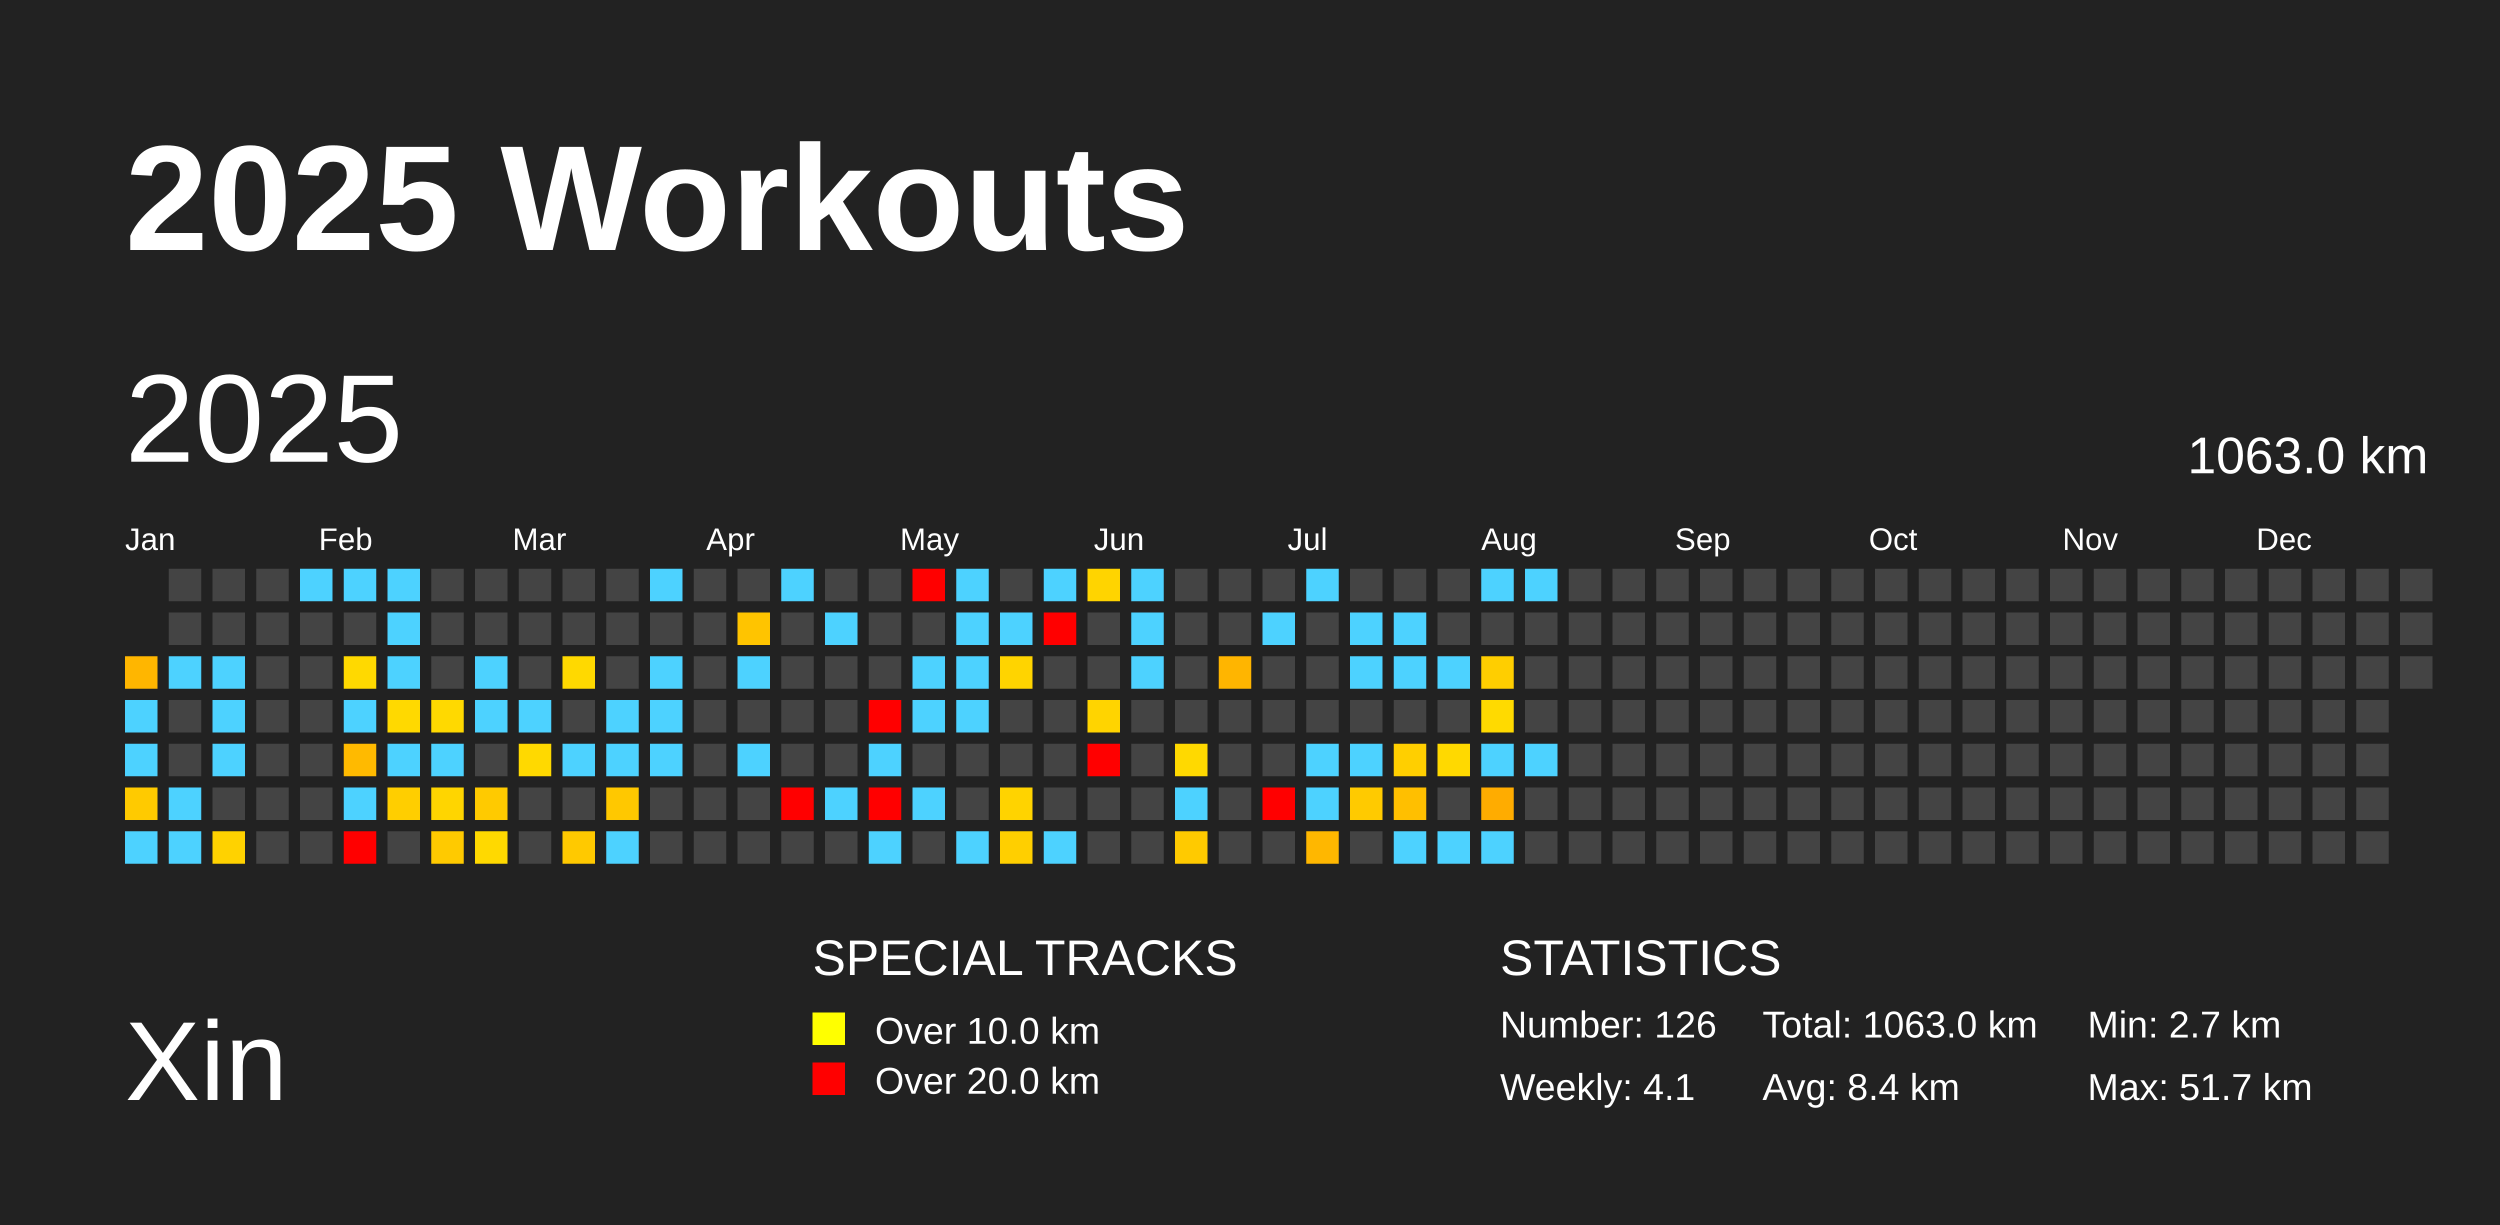
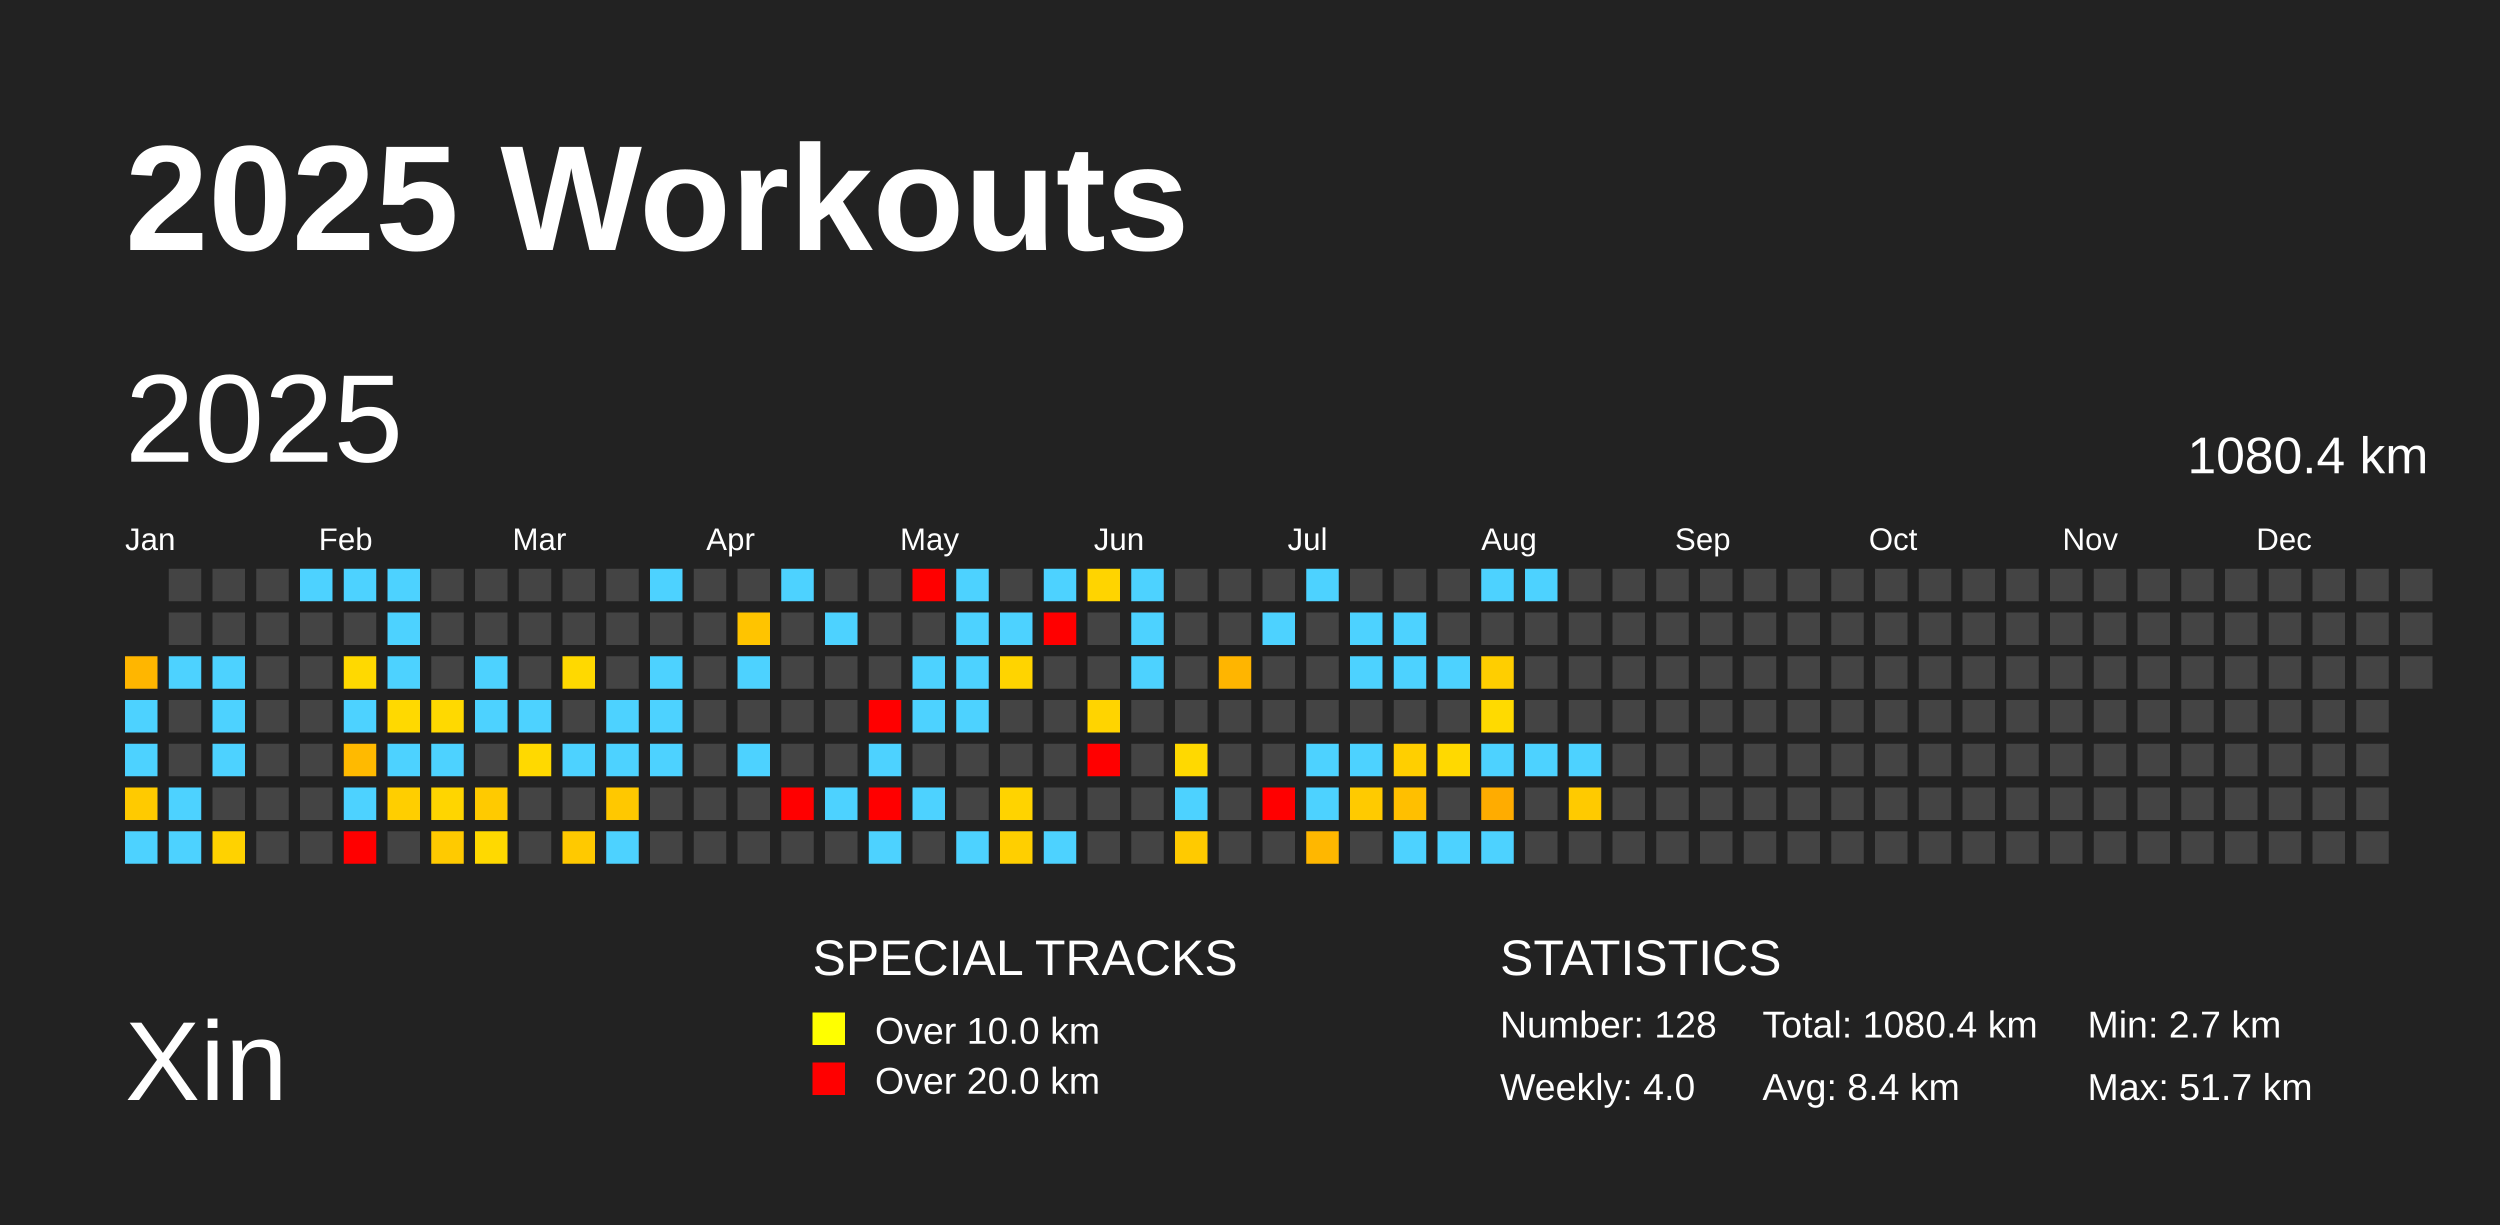
<svg xmlns="http://www.w3.org/2000/svg" baseProfile="full" height="98mm" version="1.1" viewBox="0,0,200,98" width="200mm">
  <defs />
  <rect fill="#222222" height="98" width="200" x="0" y="0" />
  <text fill="#FFFFFF" style="font-size:12px; font-family:Arial; font-weight:bold;" x="10" y="20">2025 Workouts</text>
  <text fill="#FFFFFF" style="font-size:9px; font-family:Arial" x="10" y="88">Xin</text>
  <text fill="#FFFFFF" style="font-size:4px; font-family:Arial" x="65" y="78">SPECIAL TRACKS</text>
  <rect fill="yellow" height="2.6" width="2.6" x="65" y="81" />
  <text fill="#FFFFFF" style="font-size:3px; font-family:Arial" x="70" y="83.5">Over 10.0 km</text>
  <rect fill="red" height="2.6" width="2.6" x="65" y="85" />
  <text fill="#FFFFFF" style="font-size:3px; font-family:Arial" x="70" y="87.5">Over 20.0 km</text>
  <text fill="#FFFFFF" style="font-size:4px; font-family:Arial" x="120" y="78">STATISTICS</text>
-   <text fill="#FFFFFF" style="font-size:3px; font-family:Arial" x="120" y="83">Number: 126</text>
-   <text fill="#FFFFFF" style="font-size:3px; font-family:Arial" x="120" y="88">Weekly: 4.1</text>
-   <text fill="#FFFFFF" style="font-size:3px; font-family:Arial" x="141" y="83">Total: 1063.0 km</text>
+   <text fill="#FFFFFF" style="font-size:3px; font-family:Arial" x="120" y="83">Number: 128</text>
+   <text fill="#FFFFFF" style="font-size:3px; font-family:Arial" x="120" y="88">Weekly: 4.0</text>
+   <text fill="#FFFFFF" style="font-size:3px; font-family:Arial" x="141" y="83">Total: 1080.4 km</text>
  <text fill="#FFFFFF" style="font-size:3px; font-family:Arial" x="141" y="88">Avg: 8.4 km</text>
  <text fill="#FFFFFF" style="font-size:3px; font-family:Arial" x="167" y="83">Min: 2.7 km</text>
  <text fill="#FFFFFF" style="font-size:3px; font-family:Arial" x="167" y="88">Max: 51.7 km</text>
  <text dominant-baseline="hanging" fill="#FFFFFF" style="font-size:10.0px; font-family:Arial;" x="10" y="30">2025</text>
-   <text dominant-baseline="hanging" fill="#FFFFFF" style="font-size:4.125px; font-family:Arial;" x="175" y="35">1063.0 km</text>
+   <text dominant-baseline="hanging" fill="#FFFFFF" style="font-size:4.125px; font-family:Arial;" x="175" y="35">1080.4 km</text>
  <text fill="#FFFFFF" style="font-size:2.5px; font-family:Arial" x="10.0" y="44">Jan</text>
  <text fill="#FFFFFF" style="font-size:2.5px; font-family:Arial" x="25.5" y="44">Feb</text>
  <text fill="#FFFFFF" style="font-size:2.5px; font-family:Arial" x="41.0" y="44">Mar</text>
  <text fill="#FFFFFF" style="font-size:2.5px; font-family:Arial" x="56.5" y="44">Apr</text>
  <text fill="#FFFFFF" style="font-size:2.5px; font-family:Arial" x="72.0" y="44">May</text>
  <text fill="#FFFFFF" style="font-size:2.5px; font-family:Arial" x="87.5" y="44">Jun</text>
  <text fill="#FFFFFF" style="font-size:2.5px; font-family:Arial" x="103.0" y="44">Jul</text>
  <text fill="#FFFFFF" style="font-size:2.5px; font-family:Arial" x="118.5" y="44">Aug</text>
  <text fill="#FFFFFF" style="font-size:2.5px; font-family:Arial" x="134.0" y="44">Sep</text>
  <text fill="#FFFFFF" style="font-size:2.5px; font-family:Arial" x="149.5" y="44">Oct</text>
  <text fill="#FFFFFF" style="font-size:2.5px; font-family:Arial" x="165.0" y="44">Nov</text>
  <text fill="#FFFFFF" style="font-size:2.5px; font-family:Arial" x="180.5" y="44">Dec</text>
  <rect fill="#ffb600" height="2.6" width="2.6" x="10.0" y="52.5" />
  <rect fill="#4dd2ff" height="2.6" width="2.6" x="10.0" y="56.0" />
  <rect fill="#4dd2ff" height="2.6" width="2.6" x="10.0" y="59.5" />
  <rect fill="#ffca00" height="2.6" width="2.6" x="10.0" y="63.0" />
  <rect fill="#4dd2ff" height="2.6" width="2.6" x="10.0" y="66.5" />
  <rect fill="#444444" height="2.6" width="2.6" x="13.5" y="45.5" />
  <rect fill="#444444" height="2.6" width="2.6" x="13.5" y="49.0" />
  <rect fill="#4dd2ff" height="2.6" width="2.6" x="13.5" y="52.5" />
  <rect fill="#444444" height="2.6" width="2.6" x="13.5" y="56.0" />
  <rect fill="#444444" height="2.6" width="2.6" x="13.5" y="59.5" />
  <rect fill="#4dd2ff" height="2.6" width="2.6" x="13.5" y="63.0" />
  <rect fill="#4dd2ff" height="2.6" width="2.6" x="13.5" y="66.5" />
  <rect fill="#444444" height="2.6" width="2.6" x="17.0" y="45.5" />
  <rect fill="#444444" height="2.6" width="2.6" x="17.0" y="49.0" />
  <rect fill="#4dd2ff" height="2.6" width="2.6" x="17.0" y="52.5" />
  <rect fill="#4dd2ff" height="2.6" width="2.6" x="17.0" y="56.0" />
  <rect fill="#4dd2ff" height="2.6" width="2.6" x="17.0" y="59.5" />
  <rect fill="#444444" height="2.6" width="2.6" x="17.0" y="63.0" />
  <rect fill="#ffd200" height="2.6" width="2.6" x="17.0" y="66.5" />
  <rect fill="#444444" height="2.6" width="2.6" x="20.5" y="45.5" />
  <rect fill="#444444" height="2.6" width="2.6" x="20.5" y="49.0" />
  <rect fill="#444444" height="2.6" width="2.6" x="20.5" y="52.5" />
  <rect fill="#444444" height="2.6" width="2.6" x="20.5" y="56.0" />
  <rect fill="#444444" height="2.6" width="2.6" x="20.5" y="59.5" />
  <rect fill="#444444" height="2.6" width="2.6" x="20.5" y="63.0" />
  <rect fill="#444444" height="2.6" width="2.6" x="20.5" y="66.5" />
  <rect fill="#4dd2ff" height="2.6" width="2.6" x="24.0" y="45.5" />
  <rect fill="#444444" height="2.6" width="2.6" x="24.0" y="49.0" />
  <rect fill="#444444" height="2.6" width="2.6" x="24.0" y="52.5" />
  <rect fill="#444444" height="2.6" width="2.6" x="24.0" y="56.0" />
  <rect fill="#444444" height="2.6" width="2.6" x="24.0" y="59.5" />
  <rect fill="#444444" height="2.6" width="2.6" x="24.0" y="63.0" />
  <rect fill="#444444" height="2.6" width="2.6" x="24.0" y="66.5" />
  <rect fill="#4dd2ff" height="2.6" width="2.6" x="27.5" y="45.5" />
  <rect fill="#444444" height="2.6" width="2.6" x="27.5" y="49.0" />
  <rect fill="#ffd900" height="2.6" width="2.6" x="27.5" y="52.5" />
  <rect fill="#4dd2ff" height="2.6" width="2.6" x="27.5" y="56.0" />
  <rect fill="#ffba00" height="2.6" width="2.6" x="27.5" y="59.5" />
  <rect fill="#4dd2ff" height="2.6" width="2.6" x="27.5" y="63.0" />
  <rect fill="red" height="2.6" width="2.6" x="27.5" y="66.5" />
  <rect fill="#4dd2ff" height="2.6" width="2.6" x="31.0" y="45.5" />
  <rect fill="#4dd2ff" height="2.6" width="2.6" x="31.0" y="49.0" />
  <rect fill="#4dd2ff" height="2.6" width="2.6" x="31.0" y="52.5" />
  <rect fill="#ffd900" height="2.6" width="2.6" x="31.0" y="56.0" />
  <rect fill="#4dd2ff" height="2.6" width="2.6" x="31.0" y="59.5" />
  <rect fill="#ffce00" height="2.6" width="2.6" x="31.0" y="63.0" />
  <rect fill="#444444" height="2.6" width="2.6" x="31.0" y="66.5" />
  <rect fill="#444444" height="2.6" width="2.6" x="34.5" y="45.5" />
  <rect fill="#444444" height="2.6" width="2.6" x="34.5" y="49.0" />
  <rect fill="#444444" height="2.6" width="2.6" x="34.5" y="52.5" />
  <rect fill="#ffd900" height="2.6" width="2.6" x="34.5" y="56.0" />
  <rect fill="#4dd2ff" height="2.6" width="2.6" x="34.5" y="59.5" />
  <rect fill="#ffd500" height="2.6" width="2.6" x="34.5" y="63.0" />
  <rect fill="#ffca00" height="2.6" width="2.6" x="34.5" y="66.5" />
  <rect fill="#444444" height="2.6" width="2.6" x="38.0" y="45.5" />
  <rect fill="#444444" height="2.6" width="2.6" x="38.0" y="49.0" />
  <rect fill="#4dd2ff" height="2.6" width="2.6" x="38.0" y="52.5" />
  <rect fill="#4dd2ff" height="2.6" width="2.6" x="38.0" y="56.0" />
  <rect fill="#444444" height="2.6" width="2.6" x="38.0" y="59.5" />
  <rect fill="#ffca00" height="2.6" width="2.6" x="38.0" y="63.0" />
  <rect fill="#ffd900" height="2.6" width="2.6" x="38.0" y="66.5" />
  <rect fill="#444444" height="2.6" width="2.6" x="41.5" y="45.5" />
  <rect fill="#444444" height="2.6" width="2.6" x="41.5" y="49.0" />
  <rect fill="#444444" height="2.6" width="2.6" x="41.5" y="52.5" />
  <rect fill="#4dd2ff" height="2.6" width="2.6" x="41.5" y="56.0" />
  <rect fill="#ffd900" height="2.6" width="2.6" x="41.5" y="59.5" />
  <rect fill="#444444" height="2.6" width="2.6" x="41.5" y="63.0" />
  <rect fill="#444444" height="2.6" width="2.6" x="41.5" y="66.5" />
  <rect fill="#444444" height="2.6" width="2.6" x="45.0" y="45.5" />
  <rect fill="#444444" height="2.6" width="2.6" x="45.0" y="49.0" />
  <rect fill="#ffd900" height="2.6" width="2.6" x="45.0" y="52.5" />
  <rect fill="#444444" height="2.6" width="2.6" x="45.0" y="56.0" />
  <rect fill="#4dd2ff" height="2.6" width="2.6" x="45.0" y="59.5" />
  <rect fill="#444444" height="2.6" width="2.6" x="45.0" y="63.0" />
  <rect fill="#ffc900" height="2.6" width="2.6" x="45.0" y="66.5" />
  <rect fill="#444444" height="2.6" width="2.6" x="48.5" y="45.5" />
  <rect fill="#444444" height="2.6" width="2.6" x="48.5" y="49.0" />
  <rect fill="#444444" height="2.6" width="2.6" x="48.5" y="52.5" />
  <rect fill="#4dd2ff" height="2.6" width="2.6" x="48.5" y="56.0" />
  <rect fill="#4dd2ff" height="2.6" width="2.6" x="48.5" y="59.5" />
  <rect fill="#ffc800" height="2.6" width="2.6" x="48.5" y="63.0" />
  <rect fill="#4dd2ff" height="2.6" width="2.6" x="48.5" y="66.5" />
  <rect fill="#4dd2ff" height="2.6" width="2.6" x="52.0" y="45.5" />
  <rect fill="#444444" height="2.6" width="2.6" x="52.0" y="49.0" />
  <rect fill="#4dd2ff" height="2.6" width="2.6" x="52.0" y="52.5" />
  <rect fill="#4dd2ff" height="2.6" width="2.6" x="52.0" y="56.0" />
  <rect fill="#4dd2ff" height="2.6" width="2.6" x="52.0" y="59.5" />
  <rect fill="#444444" height="2.6" width="2.6" x="52.0" y="63.0" />
  <rect fill="#444444" height="2.6" width="2.6" x="52.0" y="66.5" />
  <rect fill="#444444" height="2.6" width="2.6" x="55.5" y="45.5" />
  <rect fill="#444444" height="2.6" width="2.6" x="55.5" y="49.0" />
  <rect fill="#444444" height="2.6" width="2.6" x="55.5" y="52.5" />
  <rect fill="#444444" height="2.6" width="2.6" x="55.5" y="56.0" />
  <rect fill="#444444" height="2.6" width="2.6" x="55.5" y="59.5" />
  <rect fill="#444444" height="2.6" width="2.6" x="55.5" y="63.0" />
  <rect fill="#444444" height="2.6" width="2.6" x="55.5" y="66.5" />
  <rect fill="#444444" height="2.6" width="2.6" x="59.0" y="45.5" />
  <rect fill="#ffc400" height="2.6" width="2.6" x="59.0" y="49.0" />
  <rect fill="#4dd2ff" height="2.6" width="2.6" x="59.0" y="52.5" />
  <rect fill="#444444" height="2.6" width="2.6" x="59.0" y="56.0" />
  <rect fill="#4dd2ff" height="2.6" width="2.6" x="59.0" y="59.5" />
  <rect fill="#444444" height="2.6" width="2.6" x="59.0" y="63.0" />
  <rect fill="#444444" height="2.6" width="2.6" x="59.0" y="66.5" />
  <rect fill="#4dd2ff" height="2.6" width="2.6" x="62.5" y="45.5" />
  <rect fill="#444444" height="2.6" width="2.6" x="62.5" y="49.0" />
  <rect fill="#444444" height="2.6" width="2.6" x="62.5" y="52.5" />
  <rect fill="#444444" height="2.6" width="2.6" x="62.5" y="56.0" />
  <rect fill="#444444" height="2.6" width="2.6" x="62.5" y="59.5" />
  <rect fill="red" height="2.6" width="2.6" x="62.5" y="63.0" />
  <rect fill="#444444" height="2.6" width="2.6" x="62.5" y="66.5" />
  <rect fill="#444444" height="2.6" width="2.6" x="66.0" y="45.5" />
  <rect fill="#4dd2ff" height="2.6" width="2.6" x="66.0" y="49.0" />
  <rect fill="#444444" height="2.6" width="2.6" x="66.0" y="52.5" />
  <rect fill="#444444" height="2.6" width="2.6" x="66.0" y="56.0" />
  <rect fill="#444444" height="2.6" width="2.6" x="66.0" y="59.5" />
  <rect fill="#4dd2ff" height="2.6" width="2.6" x="66.0" y="63.0" />
  <rect fill="#444444" height="2.6" width="2.6" x="66.0" y="66.5" />
  <rect fill="#444444" height="2.6" width="2.6" x="69.5" y="45.5" />
  <rect fill="#444444" height="2.6" width="2.6" x="69.5" y="49.0" />
  <rect fill="#444444" height="2.6" width="2.6" x="69.5" y="52.5" />
  <rect fill="red" height="2.6" width="2.6" x="69.5" y="56.0" />
  <rect fill="#4dd2ff" height="2.6" width="2.6" x="69.5" y="59.5" />
  <rect fill="red" height="2.6" width="2.6" x="69.5" y="63.0" />
  <rect fill="#4dd2ff" height="2.6" width="2.6" x="69.5" y="66.5" />
  <rect fill="red" height="2.6" width="2.6" x="73.0" y="45.5" />
  <rect fill="#444444" height="2.6" width="2.6" x="73.0" y="49.0" />
  <rect fill="#4dd2ff" height="2.6" width="2.6" x="73.0" y="52.5" />
  <rect fill="#4dd2ff" height="2.6" width="2.6" x="73.0" y="56.0" />
  <rect fill="#444444" height="2.6" width="2.6" x="73.0" y="59.5" />
  <rect fill="#4dd2ff" height="2.6" width="2.6" x="73.0" y="63.0" />
  <rect fill="#444444" height="2.6" width="2.6" x="73.0" y="66.5" />
  <rect fill="#4dd2ff" height="2.6" width="2.6" x="76.5" y="45.5" />
  <rect fill="#4dd2ff" height="2.6" width="2.6" x="76.5" y="49.0" />
  <rect fill="#4dd2ff" height="2.6" width="2.6" x="76.5" y="52.5" />
  <rect fill="#4dd2ff" height="2.6" width="2.6" x="76.5" y="56.0" />
  <rect fill="#444444" height="2.6" width="2.6" x="76.5" y="59.5" />
  <rect fill="#444444" height="2.6" width="2.6" x="76.5" y="63.0" />
  <rect fill="#4dd2ff" height="2.6" width="2.6" x="76.5" y="66.5" />
  <rect fill="#444444" height="2.6" width="2.6" x="80.0" y="45.5" />
  <rect fill="#4dd2ff" height="2.6" width="2.6" x="80.0" y="49.0" />
  <rect fill="#ffd400" height="2.6" width="2.6" x="80.0" y="52.5" />
  <rect fill="#444444" height="2.6" width="2.6" x="80.0" y="56.0" />
  <rect fill="#444444" height="2.6" width="2.6" x="80.0" y="59.5" />
  <rect fill="#ffd300" height="2.6" width="2.6" x="80.0" y="63.0" />
  <rect fill="#ffcf00" height="2.6" width="2.6" x="80.0" y="66.5" />
  <rect fill="#4dd2ff" height="2.6" width="2.6" x="83.5" y="45.5" />
  <rect fill="red" height="2.6" width="2.6" x="83.5" y="49.0" />
  <rect fill="#444444" height="2.6" width="2.6" x="83.5" y="52.5" />
  <rect fill="#444444" height="2.6" width="2.6" x="83.5" y="56.0" />
  <rect fill="#444444" height="2.6" width="2.6" x="83.5" y="59.5" />
  <rect fill="#444444" height="2.6" width="2.6" x="83.5" y="63.0" />
  <rect fill="#4dd2ff" height="2.6" width="2.6" x="83.5" y="66.5" />
  <rect fill="#ffd400" height="2.6" width="2.6" x="87.0" y="45.5" />
  <rect fill="#444444" height="2.6" width="2.6" x="87.0" y="49.0" />
  <rect fill="#444444" height="2.6" width="2.6" x="87.0" y="52.5" />
  <rect fill="#ffd400" height="2.6" width="2.6" x="87.0" y="56.0" />
  <rect fill="red" height="2.6" width="2.6" x="87.0" y="59.5" />
  <rect fill="#444444" height="2.6" width="2.6" x="87.0" y="63.0" />
  <rect fill="#444444" height="2.6" width="2.6" x="87.0" y="66.5" />
  <rect fill="#4dd2ff" height="2.6" width="2.6" x="90.5" y="45.5" />
  <rect fill="#4dd2ff" height="2.6" width="2.6" x="90.5" y="49.0" />
  <rect fill="#4dd2ff" height="2.6" width="2.6" x="90.5" y="52.5" />
  <rect fill="#444444" height="2.6" width="2.6" x="90.5" y="56.0" />
  <rect fill="#444444" height="2.6" width="2.6" x="90.5" y="59.5" />
  <rect fill="#444444" height="2.6" width="2.6" x="90.5" y="63.0" />
  <rect fill="#444444" height="2.6" width="2.6" x="90.5" y="66.5" />
  <rect fill="#444444" height="2.6" width="2.6" x="94.0" y="45.5" />
  <rect fill="#444444" height="2.6" width="2.6" x="94.0" y="49.0" />
  <rect fill="#444444" height="2.6" width="2.6" x="94.0" y="52.5" />
  <rect fill="#444444" height="2.6" width="2.6" x="94.0" y="56.0" />
  <rect fill="#ffd900" height="2.6" width="2.6" x="94.0" y="59.5" />
  <rect fill="#4dd2ff" height="2.6" width="2.6" x="94.0" y="63.0" />
  <rect fill="#ffca00" height="2.6" width="2.6" x="94.0" y="66.5" />
  <rect fill="#444444" height="2.6" width="2.6" x="97.5" y="45.5" />
  <rect fill="#444444" height="2.6" width="2.6" x="97.5" y="49.0" />
  <rect fill="#ffb500" height="2.6" width="2.6" x="97.5" y="52.5" />
  <rect fill="#444444" height="2.6" width="2.6" x="97.5" y="56.0" />
  <rect fill="#444444" height="2.6" width="2.6" x="97.5" y="59.5" />
  <rect fill="#444444" height="2.6" width="2.6" x="97.5" y="63.0" />
  <rect fill="#444444" height="2.6" width="2.6" x="97.5" y="66.5" />
  <rect fill="#444444" height="2.6" width="2.6" x="101.0" y="45.5" />
  <rect fill="#4dd2ff" height="2.6" width="2.6" x="101.0" y="49.0" />
  <rect fill="#444444" height="2.6" width="2.6" x="101.0" y="52.5" />
  <rect fill="#444444" height="2.6" width="2.6" x="101.0" y="56.0" />
  <rect fill="#444444" height="2.6" width="2.6" x="101.0" y="59.5" />
  <rect fill="red" height="2.6" width="2.6" x="101.0" y="63.0" />
  <rect fill="#444444" height="2.6" width="2.6" x="101.0" y="66.5" />
  <rect fill="#4dd2ff" height="2.6" width="2.6" x="104.5" y="45.5" />
  <rect fill="#444444" height="2.6" width="2.6" x="104.5" y="49.0" />
  <rect fill="#444444" height="2.6" width="2.6" x="104.5" y="52.5" />
  <rect fill="#444444" height="2.6" width="2.6" x="104.5" y="56.0" />
  <rect fill="#4dd2ff" height="2.6" width="2.6" x="104.5" y="59.5" />
  <rect fill="#4dd2ff" height="2.6" width="2.6" x="104.5" y="63.0" />
  <rect fill="#ffb700" height="2.6" width="2.6" x="104.5" y="66.5" />
  <rect fill="#444444" height="2.6" width="2.6" x="108.0" y="45.5" />
  <rect fill="#4dd2ff" height="2.6" width="2.6" x="108.0" y="49.0" />
  <rect fill="#4dd2ff" height="2.6" width="2.6" x="108.0" y="52.5" />
  <rect fill="#444444" height="2.6" width="2.6" x="108.0" y="56.0" />
  <rect fill="#4dd2ff" height="2.6" width="2.6" x="108.0" y="59.5" />
  <rect fill="#ffca00" height="2.6" width="2.6" x="108.0" y="63.0" />
  <rect fill="#444444" height="2.6" width="2.6" x="108.0" y="66.5" />
  <rect fill="#444444" height="2.6" width="2.6" x="111.5" y="45.5" />
  <rect fill="#4dd2ff" height="2.6" width="2.6" x="111.5" y="49.0" />
  <rect fill="#4dd2ff" height="2.6" width="2.6" x="111.5" y="52.5" />
  <rect fill="#444444" height="2.6" width="2.6" x="111.5" y="56.0" />
  <rect fill="#ffcf00" height="2.6" width="2.6" x="111.5" y="59.5" />
  <rect fill="#ffbf00" height="2.6" width="2.6" x="111.5" y="63.0" />
  <rect fill="#4dd2ff" height="2.6" width="2.6" x="111.5" y="66.5" />
  <rect fill="#444444" height="2.6" width="2.6" x="115.0" y="45.5" />
  <rect fill="#444444" height="2.6" width="2.6" x="115.0" y="49.0" />
  <rect fill="#4dd2ff" height="2.6" width="2.6" x="115.0" y="52.5" />
  <rect fill="#444444" height="2.6" width="2.6" x="115.0" y="56.0" />
  <rect fill="#ffd900" height="2.6" width="2.6" x="115.0" y="59.5" />
  <rect fill="#444444" height="2.6" width="2.6" x="115.0" y="63.0" />
  <rect fill="#4dd2ff" height="2.6" width="2.6" x="115.0" y="66.5" />
  <rect fill="#4dd2ff" height="2.6" width="2.6" x="118.5" y="45.5" />
  <rect fill="#444444" height="2.6" width="2.6" x="118.5" y="49.0" />
  <rect fill="#ffce00" height="2.6" width="2.6" x="118.5" y="52.5" />
  <rect fill="#ffda00" height="2.6" width="2.6" x="118.5" y="56.0" />
  <rect fill="#4dd2ff" height="2.6" width="2.6" x="118.5" y="59.5" />
  <rect fill="#ffac00" height="2.6" width="2.6" x="118.5" y="63.0" />
  <rect fill="#4dd2ff" height="2.6" width="2.6" x="118.5" y="66.5" />
  <rect fill="#4dd2ff" height="2.6" width="2.6" x="122.0" y="45.5" />
  <rect fill="#444444" height="2.6" width="2.6" x="122.0" y="49.0" />
  <rect fill="#444444" height="2.6" width="2.6" x="122.0" y="52.5" />
  <rect fill="#444444" height="2.6" width="2.6" x="122.0" y="56.0" />
  <rect fill="#4dd2ff" height="2.6" width="2.6" x="122.0" y="59.5" />
  <rect fill="#444444" height="2.6" width="2.6" x="122.0" y="63.0" />
  <rect fill="#444444" height="2.6" width="2.6" x="122.0" y="66.5" />
  <rect fill="#444444" height="2.6" width="2.6" x="125.5" y="45.5" />
  <rect fill="#444444" height="2.6" width="2.6" x="125.5" y="49.0" />
  <rect fill="#444444" height="2.6" width="2.6" x="125.5" y="52.5" />
  <rect fill="#444444" height="2.6" width="2.6" x="125.5" y="56.0" />
-   <rect fill="#444444" height="2.6" width="2.6" x="125.5" y="59.5" />
-   <rect fill="#444444" height="2.6" width="2.6" x="125.5" y="63.0" />
+   <rect fill="#4dd2ff" height="2.6" width="2.6" x="125.5" y="59.5" />
+   <rect fill="#ffca00" height="2.6" width="2.6" x="125.5" y="63.0" />
  <rect fill="#444444" height="2.6" width="2.6" x="125.5" y="66.5" />
  <rect fill="#444444" height="2.6" width="2.6" x="129.0" y="45.5" />
  <rect fill="#444444" height="2.6" width="2.6" x="129.0" y="49.0" />
  <rect fill="#444444" height="2.6" width="2.6" x="129.0" y="52.5" />
  <rect fill="#444444" height="2.6" width="2.6" x="129.0" y="56.0" />
  <rect fill="#444444" height="2.6" width="2.6" x="129.0" y="59.5" />
  <rect fill="#444444" height="2.6" width="2.6" x="129.0" y="63.0" />
  <rect fill="#444444" height="2.6" width="2.6" x="129.0" y="66.5" />
  <rect fill="#444444" height="2.6" width="2.6" x="132.5" y="45.5" />
  <rect fill="#444444" height="2.6" width="2.6" x="132.5" y="49.0" />
  <rect fill="#444444" height="2.6" width="2.6" x="132.5" y="52.5" />
  <rect fill="#444444" height="2.6" width="2.6" x="132.5" y="56.0" />
  <rect fill="#444444" height="2.6" width="2.6" x="132.5" y="59.5" />
  <rect fill="#444444" height="2.6" width="2.6" x="132.5" y="63.0" />
  <rect fill="#444444" height="2.6" width="2.6" x="132.5" y="66.5" />
  <rect fill="#444444" height="2.6" width="2.6" x="136.0" y="45.5" />
  <rect fill="#444444" height="2.6" width="2.6" x="136.0" y="49.0" />
  <rect fill="#444444" height="2.6" width="2.6" x="136.0" y="52.5" />
  <rect fill="#444444" height="2.6" width="2.6" x="136.0" y="56.0" />
  <rect fill="#444444" height="2.6" width="2.6" x="136.0" y="59.5" />
  <rect fill="#444444" height="2.6" width="2.6" x="136.0" y="63.0" />
  <rect fill="#444444" height="2.6" width="2.6" x="136.0" y="66.5" />
  <rect fill="#444444" height="2.6" width="2.6" x="139.5" y="45.5" />
  <rect fill="#444444" height="2.6" width="2.6" x="139.5" y="49.0" />
  <rect fill="#444444" height="2.6" width="2.6" x="139.5" y="52.5" />
  <rect fill="#444444" height="2.6" width="2.6" x="139.5" y="56.0" />
  <rect fill="#444444" height="2.6" width="2.6" x="139.5" y="59.5" />
  <rect fill="#444444" height="2.6" width="2.6" x="139.5" y="63.0" />
  <rect fill="#444444" height="2.6" width="2.6" x="139.5" y="66.5" />
  <rect fill="#444444" height="2.6" width="2.6" x="143.0" y="45.5" />
  <rect fill="#444444" height="2.6" width="2.6" x="143.0" y="49.0" />
  <rect fill="#444444" height="2.6" width="2.6" x="143.0" y="52.5" />
  <rect fill="#444444" height="2.6" width="2.6" x="143.0" y="56.0" />
  <rect fill="#444444" height="2.6" width="2.6" x="143.0" y="59.5" />
  <rect fill="#444444" height="2.6" width="2.6" x="143.0" y="63.0" />
  <rect fill="#444444" height="2.6" width="2.6" x="143.0" y="66.5" />
  <rect fill="#444444" height="2.6" width="2.6" x="146.5" y="45.5" />
  <rect fill="#444444" height="2.6" width="2.6" x="146.5" y="49.0" />
  <rect fill="#444444" height="2.6" width="2.6" x="146.5" y="52.5" />
  <rect fill="#444444" height="2.6" width="2.6" x="146.5" y="56.0" />
  <rect fill="#444444" height="2.6" width="2.6" x="146.5" y="59.5" />
  <rect fill="#444444" height="2.6" width="2.6" x="146.5" y="63.0" />
  <rect fill="#444444" height="2.6" width="2.6" x="146.5" y="66.5" />
  <rect fill="#444444" height="2.6" width="2.6" x="150.0" y="45.5" />
  <rect fill="#444444" height="2.6" width="2.6" x="150.0" y="49.0" />
  <rect fill="#444444" height="2.6" width="2.6" x="150.0" y="52.5" />
  <rect fill="#444444" height="2.6" width="2.6" x="150.0" y="56.0" />
  <rect fill="#444444" height="2.6" width="2.6" x="150.0" y="59.5" />
  <rect fill="#444444" height="2.6" width="2.6" x="150.0" y="63.0" />
  <rect fill="#444444" height="2.6" width="2.6" x="150.0" y="66.5" />
  <rect fill="#444444" height="2.6" width="2.6" x="153.5" y="45.5" />
  <rect fill="#444444" height="2.6" width="2.6" x="153.5" y="49.0" />
  <rect fill="#444444" height="2.6" width="2.6" x="153.5" y="52.5" />
  <rect fill="#444444" height="2.6" width="2.6" x="153.5" y="56.0" />
  <rect fill="#444444" height="2.6" width="2.6" x="153.5" y="59.5" />
  <rect fill="#444444" height="2.6" width="2.6" x="153.5" y="63.0" />
  <rect fill="#444444" height="2.6" width="2.6" x="153.5" y="66.5" />
  <rect fill="#444444" height="2.6" width="2.6" x="157.0" y="45.5" />
  <rect fill="#444444" height="2.6" width="2.6" x="157.0" y="49.0" />
  <rect fill="#444444" height="2.6" width="2.6" x="157.0" y="52.5" />
  <rect fill="#444444" height="2.6" width="2.6" x="157.0" y="56.0" />
  <rect fill="#444444" height="2.6" width="2.6" x="157.0" y="59.5" />
  <rect fill="#444444" height="2.6" width="2.6" x="157.0" y="63.0" />
  <rect fill="#444444" height="2.6" width="2.6" x="157.0" y="66.5" />
  <rect fill="#444444" height="2.6" width="2.6" x="160.5" y="45.5" />
  <rect fill="#444444" height="2.6" width="2.6" x="160.5" y="49.0" />
  <rect fill="#444444" height="2.6" width="2.6" x="160.5" y="52.5" />
  <rect fill="#444444" height="2.6" width="2.6" x="160.5" y="56.0" />
  <rect fill="#444444" height="2.6" width="2.6" x="160.5" y="59.5" />
  <rect fill="#444444" height="2.6" width="2.6" x="160.5" y="63.0" />
  <rect fill="#444444" height="2.6" width="2.6" x="160.5" y="66.5" />
  <rect fill="#444444" height="2.6" width="2.6" x="164.0" y="45.5" />
  <rect fill="#444444" height="2.6" width="2.6" x="164.0" y="49.0" />
  <rect fill="#444444" height="2.6" width="2.6" x="164.0" y="52.5" />
  <rect fill="#444444" height="2.6" width="2.6" x="164.0" y="56.0" />
  <rect fill="#444444" height="2.6" width="2.6" x="164.0" y="59.5" />
  <rect fill="#444444" height="2.6" width="2.6" x="164.0" y="63.0" />
  <rect fill="#444444" height="2.6" width="2.6" x="164.0" y="66.5" />
  <rect fill="#444444" height="2.6" width="2.6" x="167.5" y="45.5" />
  <rect fill="#444444" height="2.6" width="2.6" x="167.5" y="49.0" />
  <rect fill="#444444" height="2.6" width="2.6" x="167.5" y="52.5" />
  <rect fill="#444444" height="2.6" width="2.6" x="167.5" y="56.0" />
  <rect fill="#444444" height="2.6" width="2.6" x="167.5" y="59.5" />
  <rect fill="#444444" height="2.6" width="2.6" x="167.5" y="63.0" />
  <rect fill="#444444" height="2.6" width="2.6" x="167.5" y="66.5" />
  <rect fill="#444444" height="2.6" width="2.6" x="171.0" y="45.5" />
  <rect fill="#444444" height="2.6" width="2.6" x="171.0" y="49.0" />
  <rect fill="#444444" height="2.6" width="2.6" x="171.0" y="52.5" />
  <rect fill="#444444" height="2.6" width="2.6" x="171.0" y="56.0" />
  <rect fill="#444444" height="2.6" width="2.6" x="171.0" y="59.5" />
  <rect fill="#444444" height="2.6" width="2.6" x="171.0" y="63.0" />
  <rect fill="#444444" height="2.6" width="2.6" x="171.0" y="66.5" />
  <rect fill="#444444" height="2.6" width="2.6" x="174.5" y="45.5" />
  <rect fill="#444444" height="2.6" width="2.6" x="174.5" y="49.0" />
  <rect fill="#444444" height="2.6" width="2.6" x="174.5" y="52.5" />
  <rect fill="#444444" height="2.6" width="2.6" x="174.5" y="56.0" />
  <rect fill="#444444" height="2.6" width="2.6" x="174.5" y="59.5" />
  <rect fill="#444444" height="2.6" width="2.6" x="174.5" y="63.0" />
  <rect fill="#444444" height="2.6" width="2.6" x="174.5" y="66.5" />
  <rect fill="#444444" height="2.6" width="2.6" x="178.0" y="45.5" />
  <rect fill="#444444" height="2.6" width="2.6" x="178.0" y="49.0" />
  <rect fill="#444444" height="2.6" width="2.6" x="178.0" y="52.5" />
  <rect fill="#444444" height="2.6" width="2.6" x="178.0" y="56.0" />
  <rect fill="#444444" height="2.6" width="2.6" x="178.0" y="59.5" />
  <rect fill="#444444" height="2.6" width="2.6" x="178.0" y="63.0" />
  <rect fill="#444444" height="2.6" width="2.6" x="178.0" y="66.5" />
  <rect fill="#444444" height="2.6" width="2.6" x="181.5" y="45.5" />
  <rect fill="#444444" height="2.6" width="2.6" x="181.5" y="49.0" />
  <rect fill="#444444" height="2.6" width="2.6" x="181.5" y="52.5" />
  <rect fill="#444444" height="2.6" width="2.6" x="181.5" y="56.0" />
  <rect fill="#444444" height="2.6" width="2.6" x="181.5" y="59.5" />
  <rect fill="#444444" height="2.6" width="2.6" x="181.5" y="63.0" />
  <rect fill="#444444" height="2.6" width="2.6" x="181.5" y="66.5" />
  <rect fill="#444444" height="2.6" width="2.6" x="185.0" y="45.5" />
  <rect fill="#444444" height="2.6" width="2.6" x="185.0" y="49.0" />
  <rect fill="#444444" height="2.6" width="2.6" x="185.0" y="52.5" />
  <rect fill="#444444" height="2.6" width="2.6" x="185.0" y="56.0" />
  <rect fill="#444444" height="2.6" width="2.6" x="185.0" y="59.5" />
  <rect fill="#444444" height="2.6" width="2.6" x="185.0" y="63.0" />
  <rect fill="#444444" height="2.6" width="2.6" x="185.0" y="66.5" />
  <rect fill="#444444" height="2.6" width="2.6" x="188.5" y="45.5" />
  <rect fill="#444444" height="2.6" width="2.6" x="188.5" y="49.0" />
  <rect fill="#444444" height="2.6" width="2.6" x="188.5" y="52.5" />
  <rect fill="#444444" height="2.6" width="2.6" x="188.5" y="56.0" />
  <rect fill="#444444" height="2.6" width="2.6" x="188.5" y="59.5" />
  <rect fill="#444444" height="2.6" width="2.6" x="188.5" y="63.0" />
  <rect fill="#444444" height="2.6" width="2.6" x="188.5" y="66.5" />
  <rect fill="#444444" height="2.6" width="2.6" x="192.0" y="45.5" />
  <rect fill="#444444" height="2.6" width="2.6" x="192.0" y="49.0" />
  <rect fill="#444444" height="2.6" width="2.6" x="192.0" y="52.5" />
</svg>
